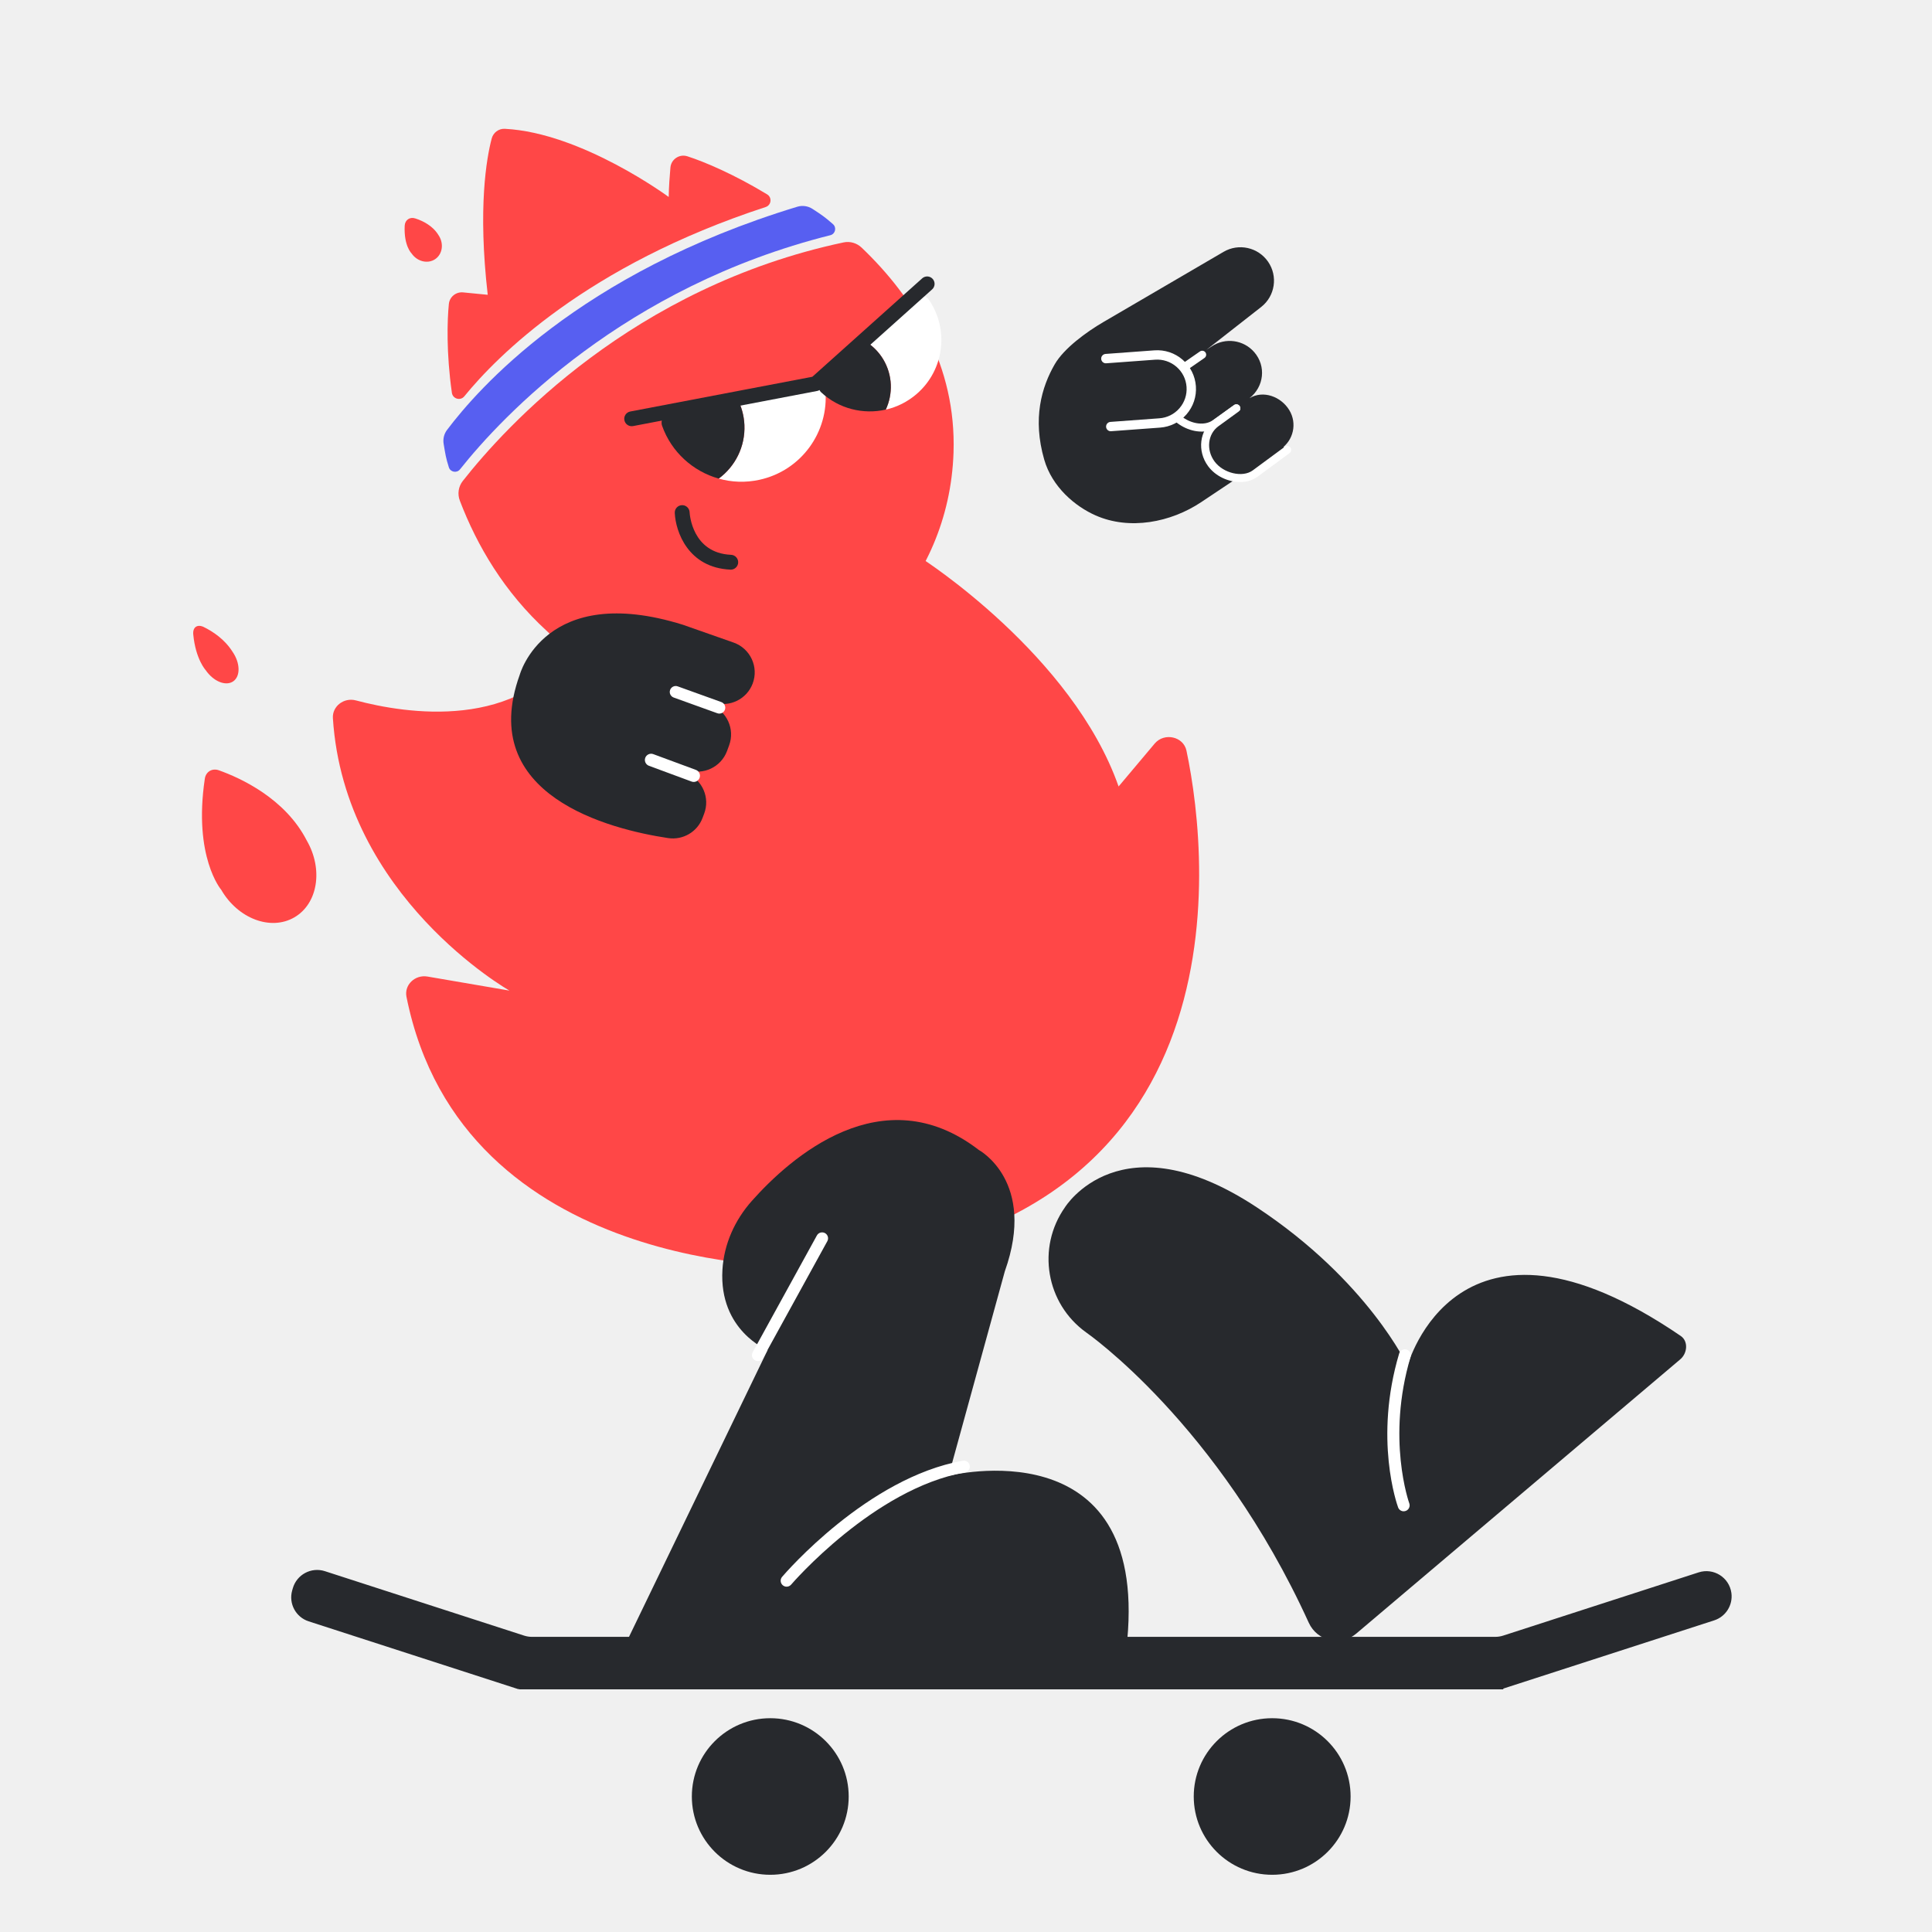
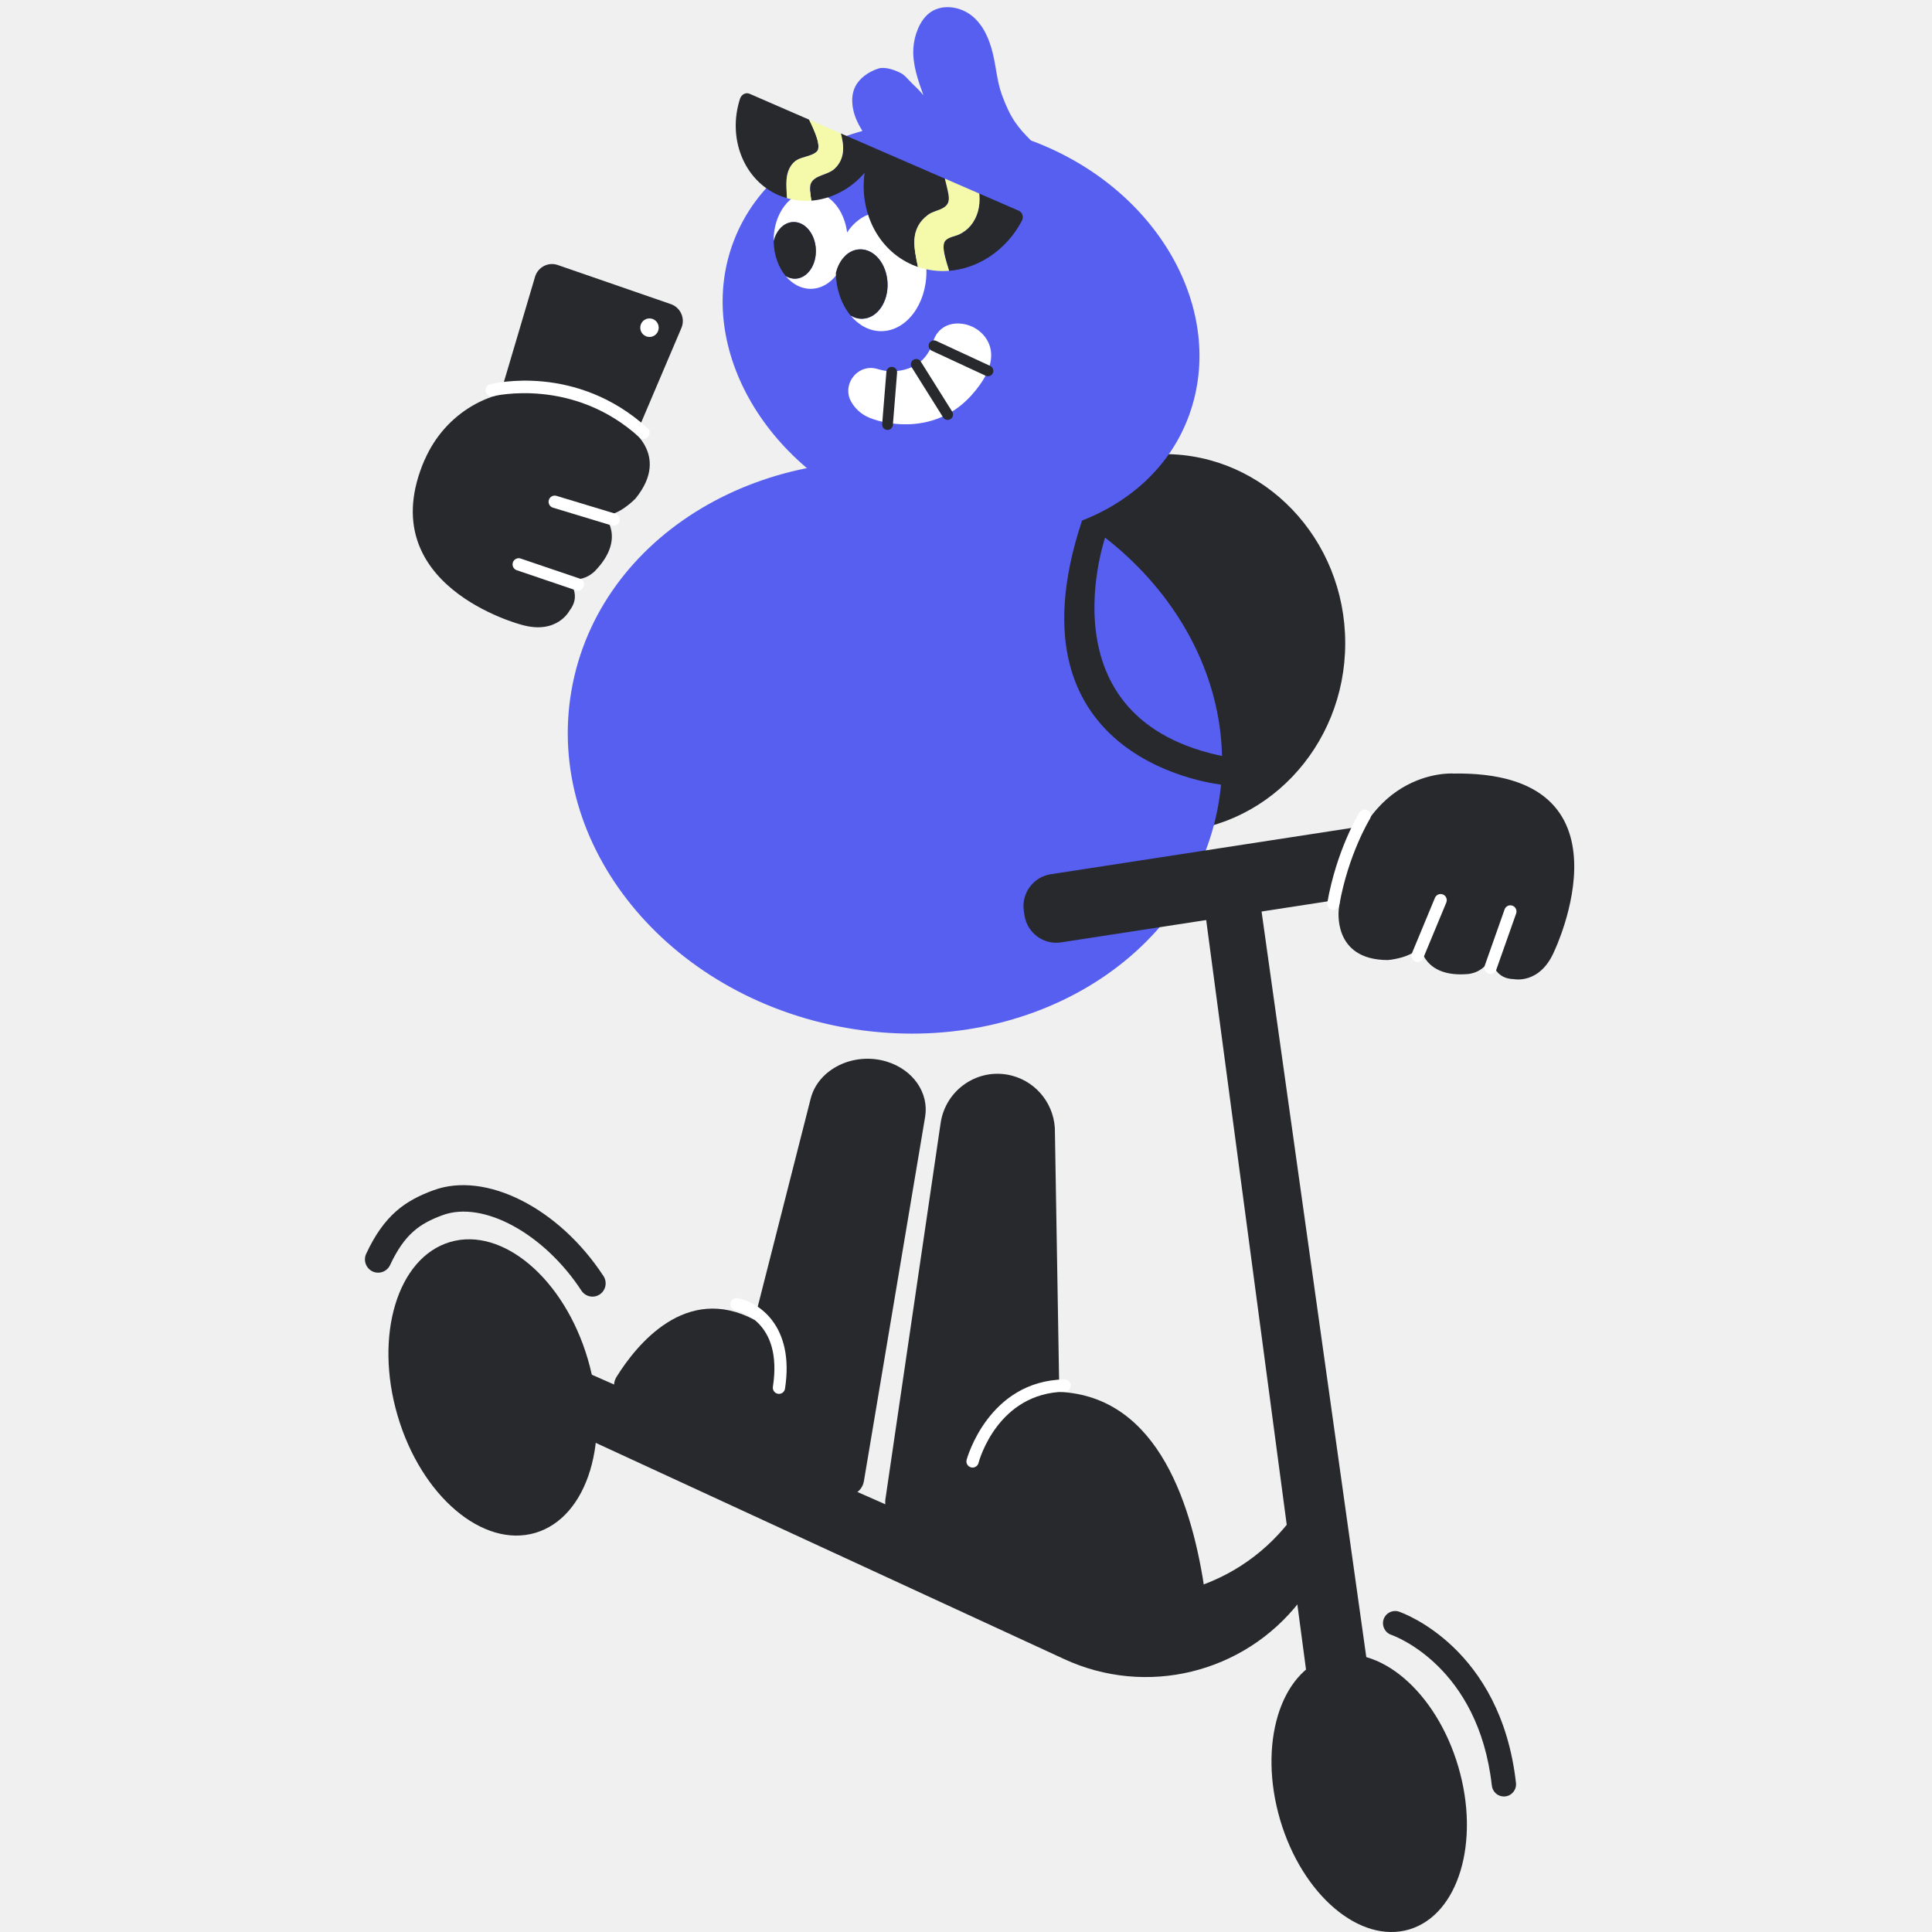
<svg xmlns="http://www.w3.org/2000/svg" width="270" height="270" viewBox="0 0 270 270" fill="none">
-   <g clip-path="url(#clip0_432_418)">
-     <path d="M128.885 78.093C128.885 78.093 149.878 91.54 156.325 109.912L161.367 103.917C162.705 102.328 165.39 102.921 165.81 104.904C169.189 120.879 174.251 173.478 111.956 176.996C111.956 176.996 64.59 178.233 56.805 139.301C56.473 137.646 57.99 136.177 59.744 136.475L71.199 138.438C71.199 138.438 48.118 125.376 46.522 100.361C46.418 98.71 48.056 97.436 49.739 97.884C56.643 99.722 72.628 102.328 80.476 89.972L128.889 78.088L128.885 78.093Z" fill="#FF4747" />
-     <path d="M210.096 235.98L239.556 226.45C241.177 225.927 242.191 224.317 241.967 222.633C241.676 220.45 239.477 219.064 237.378 219.745L210.058 228.583C209.705 228.695 209.339 228.753 208.97 228.753H74.345C73.975 228.753 73.609 228.695 73.256 228.583L45.409 219.575C43.497 218.956 41.456 220.052 40.916 221.981L40.828 222.288C40.321 224.11 41.34 226.006 43.143 226.587L72.529 236.093L72.575 235.951V236.088H209.743H209.755H210.088V235.98H210.096Z" fill="#27292D" />
-     <path d="M107.646 262.004C113.699 262.004 118.606 257.106 118.606 251.063C118.606 245.02 113.699 240.122 107.646 240.122C101.593 240.122 96.686 245.02 96.686 251.063C96.686 257.106 101.593 262.004 107.646 262.004Z" fill="#27292D" />
-     <path d="M177.788 262.004C183.842 262.004 188.749 257.106 188.749 251.063C188.749 245.02 183.842 240.122 177.788 240.122C171.735 240.122 166.828 245.02 166.828 251.063C166.828 257.106 171.735 262.004 177.788 262.004Z" fill="#27292D" />
-     <path d="M58.052 30.531C57.271 30.273 56.598 30.73 56.556 31.551C56.423 34.364 57.516 35.414 57.516 35.414C58.306 36.564 59.786 36.92 60.825 36.211C61.86 35.501 62.059 33.995 61.27 32.846C60.476 31.543 59.092 30.867 58.052 30.531Z" fill="#FF4747" />
-     <path d="M30.595 107.651C29.656 107.319 28.774 107.833 28.625 108.821C26.991 119.775 30.911 124.343 30.911 124.343C33.251 128.384 37.823 130.115 41.123 128.21C44.423 126.306 45.2 121.484 42.86 117.447C39.839 111.564 33.592 108.721 30.591 107.651H30.595Z" fill="#FF4747" />
-     <path d="M28.504 87.64C27.586 87.187 26.913 87.64 27.008 88.66C27.341 92.154 28.75 93.66 28.75 93.66C29.83 95.233 31.547 95.934 32.586 95.224C33.621 94.515 33.583 92.664 32.503 91.092C31.393 89.328 29.726 88.245 28.509 87.644L28.504 87.64Z" fill="#FF4747" />
-     <path d="M154.172 45.023L170.997 35.194C173.108 33.958 175.818 34.559 177.21 36.567C178.619 38.6 178.2 41.376 176.25 42.903L168.594 48.895L169.347 48.397C171.254 47.139 173.798 47.492 175.29 49.222C176.978 51.181 176.649 54.052 174.617 55.649C176.525 54.488 179.031 55.417 180.186 57.326C181.3 59.168 180.768 61.558 178.977 62.757L167.888 70.163C163.594 73.03 157.846 74.117 153.12 72.034C150.273 70.781 147.039 68.085 145.93 64.226C144.28 58.496 145.56 54.102 147.397 50.915C148.706 48.646 151.911 46.343 154.172 45.023Z" fill="#27292D" />
-     <path d="M172.78 57.06L169.85 59.156C168.117 60.425 165.228 59.541 163.856 57.674L164.226 58.077C162.855 56.21 162.776 53.264 164.509 51.994L168.009 49.567" fill="#27292D" />
-     <path d="M167.9 60.313C166.2 60.313 164.409 59.363 163.407 58.002C163.324 57.89 163.291 57.757 163.304 57.629C162.281 55.62 162.348 52.895 164.18 51.55L167.693 49.115C167.946 48.94 168.291 49.002 168.466 49.252C168.64 49.505 168.578 49.849 168.329 50.023L164.829 52.45C163.328 53.55 163.507 56.16 164.679 57.749C164.7 57.778 164.721 57.811 164.733 57.84C166.088 59.193 168.262 59.633 169.526 58.707L172.46 56.608C172.709 56.43 173.058 56.488 173.237 56.737C173.416 56.986 173.358 57.334 173.108 57.513L170.178 59.608C169.509 60.102 168.715 60.317 167.905 60.317L167.9 60.313Z" fill="white" />
-     <path d="M179.879 62.873L175.378 66.188C173.645 67.458 170.644 66.674 169.272 64.811C167.9 62.944 168.191 60.404 169.925 59.13L172.776 57.06" fill="#27292D" />
-     <path d="M173.299 67.362C171.649 67.362 169.87 66.558 168.827 65.138C167.277 63.031 167.622 60.135 169.6 58.682L172.456 56.612C172.705 56.429 173.05 56.487 173.233 56.732C173.412 56.981 173.358 57.326 173.112 57.508L170.261 59.579C168.782 60.666 168.54 62.865 169.729 64.483C170.951 66.147 173.644 66.781 175.062 65.744L179.559 62.429C179.804 62.246 180.153 62.3 180.336 62.545C180.519 62.79 180.465 63.139 180.22 63.321L175.718 66.636C175.041 67.13 174.193 67.367 173.308 67.367L173.299 67.362Z" fill="white" />
-     <path d="M154.55 50.119L161.379 49.617C164.006 49.43 166.287 51.401 166.474 54.023C166.661 56.645 164.687 58.923 162.06 59.11L155.231 59.612" fill="#27292D" />
-     <path d="M155.232 60.267C154.891 60.267 154.604 60.006 154.579 59.662C154.554 59.301 154.824 58.99 155.186 58.961L162.015 58.459C163.112 58.38 164.11 57.882 164.829 57.052C165.548 56.222 165.901 55.164 165.822 54.069C165.743 52.973 165.244 51.977 164.413 51.26C163.582 50.542 162.522 50.189 161.425 50.268L154.596 50.77C154.234 50.799 153.922 50.525 153.893 50.164C153.868 49.803 154.138 49.492 154.5 49.463L161.329 48.961C162.775 48.857 164.176 49.322 165.269 50.268C166.362 51.214 167.023 52.529 167.127 53.973C167.231 55.417 166.765 56.811 165.818 57.907C164.87 58.998 163.553 59.658 162.106 59.761L155.277 60.263C155.277 60.263 155.244 60.263 155.227 60.263L155.232 60.267Z" fill="white" />
-     <path d="M107.002 28.933C107.8 28.672 107.925 27.597 107.206 27.162C102.634 24.386 98.473 22.618 96.062 21.842C94.953 21.485 93.797 22.249 93.693 23.411C93.585 24.597 93.477 26.108 93.452 27.527C93.452 27.527 81.291 18.54 70.538 18C69.686 17.959 68.93 18.54 68.714 19.361C67.995 22.099 66.764 29.033 68.161 41.198L64.715 40.862C63.718 40.767 62.828 41.489 62.728 42.484C62.504 44.708 62.354 49.297 63.152 54.899C63.273 55.745 64.345 56.052 64.886 55.388C69.449 49.783 81.968 37.103 107.002 28.933Z" fill="#FF4747" />
-     <path d="M117.887 33.879C88.456 40.127 70.679 59.575 64.677 67.213C64.062 67.993 63.908 69.035 64.262 69.964C66.685 76.312 70.492 82.756 76.403 88.166C82.641 94.457 94.645 95.091 104.209 95.22C118.294 95.411 132.642 81.802 133.257 63.259C133.66 51.118 127.738 41.6 120.418 34.609C119.745 33.966 118.797 33.684 117.887 33.879Z" fill="#FF4747" />
-     <path d="M116.412 31.327C115.285 30.336 114.845 30.037 113.556 29.199C112.925 28.788 112.143 28.672 111.42 28.892C80.808 38.19 66.723 54.455 62.475 60.081C62.051 60.641 61.885 61.346 62.001 62.039C62.242 63.471 62.3 63.96 62.728 65.309C62.949 65.993 63.842 66.155 64.287 65.591C70.255 58.077 87.243 40.094 116.042 32.871C116.74 32.696 116.952 31.804 116.412 31.327Z" fill="#575FF1" />
-     <path d="M104.031 59.384C103.972 58.052 103.615 56.807 103.033 55.695L113.74 53.359C114.521 53.189 115.278 53.741 115.348 54.537C115.868 60.346 111.99 65.773 106.134 67.051C104.18 67.479 102.235 67.391 100.439 66.885C102.73 65.197 104.164 62.437 104.031 59.384Z" fill="white" />
-     <path d="M93.502 57.774L103.037 55.695C103.614 56.803 103.976 58.051 104.034 59.383C104.167 62.437 102.733 65.196 100.443 66.885C96.844 65.873 93.83 63.176 92.529 59.504C92.263 58.757 92.729 57.944 93.502 57.774Z" fill="#27292D" />
-     <path d="M123.419 50.197C122.833 49.227 122.06 48.447 121.175 47.853L128.349 41.65C128.785 41.273 129.446 41.36 129.774 41.833C132.655 45.969 132.002 51.691 128.103 55.06C126.819 56.168 125.335 56.894 123.789 57.247C124.812 55.06 124.758 52.421 123.419 50.197Z" fill="white" />
-     <path d="M114.774 53.384L121.175 47.849C122.056 48.443 122.833 49.227 123.419 50.193C124.762 52.417 124.812 55.056 123.789 57.243C120.634 57.961 117.226 57.127 114.753 54.824C114.333 54.43 114.338 53.762 114.774 53.384Z" fill="#27292D" />
-     <path d="M88.277 59.562C87.787 59.562 87.355 59.218 87.259 58.72C87.151 58.156 87.521 57.612 88.086 57.508L113.527 52.654L128.877 38.899C129.305 38.517 129.961 38.551 130.344 38.978C130.726 39.405 130.693 40.061 130.265 40.443L114.699 54.388C114.558 54.513 114.388 54.6 114.2 54.637L88.477 59.545C88.41 59.558 88.344 59.562 88.281 59.562H88.277Z" fill="#27292D" />
-     <path d="M102.122 79.607C102.122 79.607 102.089 79.607 102.076 79.607C96.178 79.345 94.412 74.308 94.3 71.678C94.275 71.105 94.72 70.62 95.293 70.599C95.859 70.566 96.349 71.018 96.374 71.591C96.386 71.835 96.723 77.296 102.168 77.536C102.741 77.561 103.186 78.047 103.161 78.619C103.136 79.175 102.675 79.611 102.122 79.611V79.607Z" fill="#27292D" />
-     <path d="M72.625 94.332C72.625 94.332 76.141 81.291 95.451 87.316L102.513 89.797C104.853 90.618 106.063 93.203 105.19 95.523C104.367 97.709 101.981 98.879 99.745 98.191L93.556 96.29L99.333 98.514C101.586 99.382 102.729 101.892 101.898 104.157L101.611 104.937C100.78 107.211 98.269 108.389 95.983 107.589L90.385 105.618L96.05 108.111C98.195 109.057 99.234 111.505 98.411 113.7L98.186 114.298C97.455 116.26 95.443 117.435 93.369 117.123C85.218 115.895 66.556 111.202 72.621 94.34L72.625 94.332Z" fill="#27292D" />
-     <path d="M100.526 99.726C100.43 99.726 100.335 99.709 100.243 99.676L94.15 97.481C93.718 97.323 93.493 96.85 93.651 96.419C93.809 95.987 94.283 95.763 94.715 95.921L100.808 98.116C101.241 98.274 101.465 98.747 101.307 99.178C101.187 99.514 100.867 99.726 100.526 99.726Z" fill="white" />
-     <path d="M96.952 109.277C96.852 109.277 96.748 109.261 96.648 109.223L90.692 107.02C90.243 106.854 90.01 106.352 90.177 105.904C90.343 105.456 90.846 105.224 91.295 105.39L97.251 107.593C97.7 107.759 97.933 108.261 97.766 108.709C97.637 109.057 97.305 109.277 96.952 109.277Z" fill="white" />
-     <path d="M107.267 188.676C107.267 188.676 100.455 185.958 100.962 177.444C101.174 173.872 102.687 170.507 105.069 167.831C110.418 161.81 123.311 150.329 136.794 160.711C136.794 160.711 144.911 165.075 140.423 177.677L132.567 206.244C132.567 206.244 160.34 199.244 157.534 229.209H87.683L107.272 188.676H107.267Z" fill="#27292D" />
-     <path d="M109.932 221.741C109.741 221.741 109.55 221.674 109.392 221.542C109.043 221.243 109.001 220.72 109.296 220.372C109.778 219.807 121.262 206.501 134.554 204.14C135.007 204.061 135.44 204.36 135.519 204.812C135.598 205.264 135.298 205.696 134.845 205.775C122.135 208.036 110.676 221.313 110.564 221.45C110.398 221.641 110.165 221.741 109.932 221.741Z" fill="white" />
-     <path d="M105.912 190.215C105.775 190.215 105.638 190.182 105.513 190.111C105.11 189.891 104.964 189.385 105.185 188.983L114.162 172.656C114.383 172.253 114.89 172.108 115.293 172.328C115.696 172.548 115.842 173.054 115.621 173.457L106.644 189.784C106.494 190.057 106.207 190.215 105.912 190.215Z" fill="white" />
-     <path d="M182.905 226.782C184.077 229.358 187.373 230.13 189.535 228.3L234.789 189.995C235.816 189.153 235.982 187.452 234.885 186.701C203.567 165.304 196.7 190.892 196.7 190.892C196.7 190.892 191.206 179.012 175.644 168.731C156.583 156.138 148.832 168.718 148.832 168.718C144.85 174.374 146.172 182.174 151.791 186.207C151.791 186.207 170.241 198.958 182.905 226.786V226.782Z" fill="#27292D" />
-     <path d="M196.168 211.206C195.827 211.206 195.511 210.998 195.387 210.658C195.245 210.272 191.978 201.082 195.532 189.161C195.661 188.722 196.126 188.473 196.567 188.601C197.008 188.73 197.257 189.195 197.128 189.634C193.728 201.036 196.916 210.003 196.949 210.09C197.107 210.521 196.883 210.998 196.455 211.152C196.359 211.185 196.264 211.202 196.168 211.202V211.206Z" fill="white" />
+   <g clip-path="url(#clip0_520_1782)">
+     <path d="M162.711 116.303C176.676 116.303 187.997 104.474 187.997 89.882C187.997 75.29 176.676 63.461 162.711 63.461C148.747 63.461 137.426 75.29 137.426 89.882C137.426 104.474 148.747 116.303 162.711 116.303Z" fill="#27292D" />
+     <path d="M144.91 19.947C144.636 19.84 144.366 19.745 144.092 19.646C142.314 17.857 141.238 16.624 140.009 13.228C139.332 11.357 139.208 9.336 138.732 7.405C138.256 5.474 137.442 3.535 135.874 2.246C134.306 0.957 131.843 0.517 130.121 1.651C129.272 2.211 128.69 3.078 128.3 3.991C127.919 4.875 127.7 5.823 127.644 6.771C127.516 9.017 128.287 11.198 129.05 13.314C128.3 12.383 127.811 12.056 126.997 11.172C126.638 10.78 126.256 10.383 125.772 10.15C124.941 9.745 123.63 9.293 122.739 9.586C121.329 10.047 120.01 10.974 119.436 12.293C119.132 12.991 119.054 13.762 119.119 14.512C119.23 15.879 119.783 17.128 120.528 18.301C112.281 20.559 105.585 25.874 102.594 33.545C96.969 47.971 106.6 65.268 124.106 72.172C141.611 79.077 160.359 72.983 165.98 58.557C171.605 44.131 162.411 26.856 144.91 19.952V19.947Z" fill="#575FF1" />
+     <path d="M170.268 112.441C174.05 90.797 156.88 69.673 131.917 65.258C106.954 60.843 83.651 74.811 79.869 96.454C76.087 118.098 93.258 139.223 118.221 143.637C143.184 148.052 166.487 134.085 170.268 112.441Z" fill="#575FF1" />
+     <path d="M113.284 26.787C110.431 26.787 108.117 29.826 108.117 33.575C108.117 33.623 108.121 33.67 108.121 33.718C108.486 32.205 109.531 31.093 110.821 31.032C112.483 30.955 113.914 32.666 114.017 34.851C114.115 37.036 112.851 38.873 111.185 38.95C110.692 38.972 110.225 38.838 109.801 38.58C110.722 39.683 111.939 40.364 113.284 40.364C116.137 40.364 118.451 37.325 118.451 33.58C118.451 29.834 116.137 26.791 113.284 26.791V26.787Z" fill="white" />
+     <path d="M114.016 34.847C113.918 32.662 112.487 30.951 110.82 31.028C109.531 31.089 108.485 32.201 108.121 33.714C108.151 35.64 108.789 37.364 109.801 38.575C110.225 38.83 110.692 38.968 111.184 38.946C112.847 38.868 114.115 37.032 114.016 34.847Z" fill="#27292D" />
+     <path d="M202.214 113.652L146.843 122.176C144.391 122.553 142.708 124.858 143.083 127.324L143.174 127.917C143.549 130.382 145.84 132.076 148.291 131.698L203.663 123.174C206.114 122.797 207.797 120.492 207.422 118.026L207.332 117.434C206.957 114.968 204.665 113.275 202.214 113.652Z" fill="#27292D" />
+     <path d="M167.475 120.38L175.169 119.286L193.818 252.066L184.907 251.256L167.475 120.38Z" fill="#27292D" />
+     <path d="M74.829 214.215C82.169 212.031 85.446 201.164 82.148 189.943C78.851 178.721 70.227 171.394 62.886 173.577C55.546 175.76 52.269 186.627 55.567 197.849C58.865 209.071 67.489 216.398 74.829 214.215Z" fill="#27292D" />
+     <path d="M82.798 181.204C82.198 181.204 81.611 180.911 81.255 180.368C76.024 172.373 67.499 167.739 61.852 169.821C58.656 170.998 56.54 172.459 54.517 176.79C54.085 177.717 52.984 178.118 52.063 177.683C51.142 177.247 50.743 176.14 51.176 175.213C53.712 169.774 56.655 167.782 60.58 166.339C67.884 163.645 78.098 168.8 84.336 178.329C84.897 179.187 84.661 180.338 83.809 180.902C83.496 181.109 83.145 181.208 82.793 181.208L82.798 181.204Z" fill="#27292D" />
+     <path d="M196.943 269.642C203.821 267.596 206.891 257.413 203.8 246.896C200.71 236.38 192.629 229.513 185.752 231.558C178.874 233.604 175.804 243.787 178.895 254.304C181.985 264.82 190.066 271.687 196.943 269.642Z" fill="#27292D" />
+     <path d="M72.146 187.454L147.72 220.822C159.116 225.865 172.457 222.512 180.16 212.672L182.281 222.986L181.626 223.826C173.824 233.86 160.192 237.179 148.693 231.847L68.783 194.962C66.911 194.091 65.973 191.953 66.598 189.979C67.335 187.648 69.919 186.475 72.142 187.462L72.146 187.454Z" fill="#27292D" />
+     <path d="M210.171 251.062C209.319 251.062 208.586 250.419 208.488 249.545C206.62 232.903 194.915 228.636 194.418 228.464C193.536 228.154 193.06 227.184 193.364 226.296C193.669 225.404 194.624 224.93 195.511 225.231C196.089 225.43 209.739 230.287 211.859 249.161C211.967 250.096 211.294 250.945 210.364 251.049C210.3 251.057 210.236 251.062 210.171 251.062Z" fill="#27292D" />
+     <path d="M203.068 108.101C203.068 108.101 189.307 107.2 187.105 127.001C187.105 127.001 186.069 134.168 193.969 134.168C193.969 134.168 197.336 133.91 198.501 132.216C198.501 132.216 198.891 136.647 205.108 136.125C205.108 136.125 207.588 136.022 208.394 133.505C208.394 133.505 208.394 136.75 211.543 136.832C211.543 136.832 215.197 137.629 217.206 132.944C217.206 132.944 229.335 107.666 203.073 108.105L203.068 108.101Z" fill="#27292D" />
+     <path d="M198.108 134.427C197.996 134.427 197.885 134.405 197.778 134.362C197.341 134.177 197.135 133.672 197.315 133.233L200.537 125.47C200.721 125.031 201.222 124.824 201.659 125.005C202.096 125.19 202.302 125.695 202.122 126.134L198.9 133.897C198.763 134.228 198.446 134.427 198.108 134.427Z" fill="white" />
+     <path d="M208.3 136.103C208.205 136.103 208.107 136.086 208.013 136.052C207.567 135.892 207.336 135.401 207.494 134.953L210.27 127.091C210.429 126.643 210.917 126.406 211.363 126.57C211.808 126.729 212.04 127.22 211.881 127.669L209.105 135.53C208.981 135.884 208.651 136.103 208.3 136.103Z" fill="white" />
+     <path d="M186.338 127.156C186.287 127.156 186.236 127.151 186.189 127.143C185.722 127.061 185.413 126.613 185.494 126.143C186.814 118.73 189.856 113.756 189.984 113.549C190.233 113.144 190.764 113.023 191.163 113.273C191.565 113.523 191.685 114.057 191.437 114.458C191.407 114.506 188.433 119.376 187.178 126.445C187.105 126.863 186.741 127.156 186.334 127.156H186.338Z" fill="white" />
+     <path d="M68.904 58.501L74.773 38.683C75.176 37.325 76.62 36.575 77.952 37.037L93.752 42.502C95.115 42.972 95.792 44.506 95.226 45.838L87.061 65.031C86.546 66.242 85.184 66.841 83.95 66.397L70.446 61.557C69.204 61.113 68.527 59.768 68.904 58.496V58.501Z" fill="#27292D" />
+     <path d="M90.766 47.092C91.478 47.092 92.056 46.511 92.056 45.795C92.056 45.078 91.478 44.498 90.766 44.498C90.054 44.498 89.477 45.078 89.477 45.795C89.477 46.511 90.054 47.092 90.766 47.092Z" fill="white" />
+     <path d="M59.359 64.246C62.152 57.803 68.737 53.833 75.66 54.76C79.019 55.212 83.004 56.609 87.618 59.6C87.618 59.6 93.907 63.388 88.822 69.659C88.822 69.659 86.453 72.164 84.37 72C84.37 72 87.596 75.159 83.188 79.758C83.188 79.758 81.513 81.659 79.015 80.68C79.015 80.68 81.564 82.771 79.602 85.322C79.602 85.322 77.88 88.736 72.906 87.318C72.906 87.318 51.707 81.874 59.35 64.237L59.359 64.246Z" fill="#27292D" />
+     <path d="M85.754 73.478C85.673 73.478 85.587 73.465 85.506 73.439L77.276 70.948C76.822 70.81 76.565 70.332 76.702 69.875C76.839 69.418 77.315 69.159 77.769 69.297L85.999 71.789C86.453 71.927 86.71 72.405 86.573 72.862C86.461 73.237 86.123 73.474 85.754 73.474V73.478Z" fill="white" />
+     <path d="M80.759 82.542C80.669 82.542 80.575 82.529 80.485 82.495L72.216 79.689C71.766 79.538 71.526 79.047 71.677 78.599C71.826 78.146 72.311 77.905 72.76 78.056L81.029 80.862C81.479 81.012 81.719 81.504 81.569 81.952C81.449 82.31 81.115 82.538 80.755 82.538L80.759 82.542Z" fill="white" />
+     <path d="M89.922 61.337C89.717 61.337 89.511 61.264 89.348 61.113C80.073 52.669 69.041 55.341 68.93 55.372C68.471 55.488 68.004 55.208 67.888 54.747C67.773 54.285 68.051 53.816 68.51 53.699C68.998 53.574 80.553 50.777 90.496 59.833C90.848 60.151 90.873 60.699 90.556 61.052C90.385 61.242 90.154 61.337 89.922 61.337Z" fill="white" />
+     <path d="M121.548 58.401C124.119 59.44 130.841 60.647 135.703 55.302C139.379 51.26 138.779 48.609 137.683 47.122C136.744 45.855 135.211 45.148 133.638 45.213C132.374 45.269 131.573 45.863 131.098 46.424C130.759 46.82 130.541 47.299 130.387 47.799C129.303 51.285 126.368 51.872 124.599 51.889C123.922 51.893 123.258 51.755 122.615 51.561C122.593 51.557 122.576 51.548 122.555 51.544C120.246 50.88 118.104 53.031 118.626 55.315C118.708 55.669 118.862 55.996 119.05 56.302C119.436 56.936 120.194 57.854 121.548 58.401Z" fill="white" />
+     <path d="M123.137 29.653C119.641 29.653 116.81 33.373 116.81 37.967C116.81 38.023 116.814 38.08 116.818 38.14C117.264 36.286 118.545 34.925 120.121 34.851C122.161 34.756 123.913 36.851 124.037 39.528C124.161 42.204 122.606 44.454 120.571 44.549C119.967 44.579 119.393 44.411 118.875 44.096C120.001 45.45 121.497 46.282 123.142 46.282C126.638 46.282 129.469 42.562 129.469 37.967C129.469 33.373 126.638 29.653 123.142 29.653H123.137Z" fill="white" />
+     <path d="M124.032 39.523C123.908 36.847 122.156 34.752 120.117 34.847C118.54 34.92 117.255 36.286 116.813 38.135C116.852 40.493 117.636 42.605 118.87 44.088C119.388 44.402 119.962 44.566 120.566 44.54C122.606 44.445 124.157 42.196 124.032 39.519V39.523Z" fill="#27292D" />
+     <path d="M129.702 30.02C130.387 29.511 131.257 29.438 131.934 28.985C132.812 28.395 132.654 27.576 132.439 26.58C132.32 26.02 132.178 25.49 132.05 24.964L122.83 20.96L121.836 20.529L117.5 18.645C118.019 20.426 118.066 22.219 116.661 23.563C115.667 24.512 113.773 24.438 113.302 25.701C113.105 26.235 113.268 27.235 113.392 28.041C116.168 27.826 118.863 26.438 120.829 24.158C120.079 29.589 122.654 34.899 127.495 37.002C127.761 37.118 128.027 37.218 128.292 37.308C127.744 34.657 127.088 31.959 129.71 30.024L129.702 30.02Z" fill="#27292D" />
+     <path d="M110.911 22.727C111.798 21.831 113.357 21.956 114.15 21.167C114.852 20.469 113.799 18.202 113.079 16.723L104.746 13.103C104.232 12.879 103.619 13.193 103.426 13.78C101.636 19.27 103.915 25.154 108.837 27.292C109.21 27.455 109.591 27.58 109.973 27.692C109.943 27.192 109.917 26.692 109.904 26.192C109.861 24.908 109.96 23.688 110.911 22.727Z" fill="#27292D" />
+     <path d="M142.378 29.451L136.848 27.046C136.856 27.119 136.869 27.188 136.873 27.261C136.989 28.817 136.638 30.33 135.639 31.537C135.215 32.05 134.693 32.434 134.101 32.731C133.523 33.024 132.43 33.136 132.058 33.718C131.535 34.528 132.233 36.433 132.645 37.847C136.728 37.524 140.643 34.959 142.803 30.865C143.085 30.326 142.888 29.671 142.383 29.451H142.378Z" fill="#27292D" />
+     <path d="M132.058 33.718C132.435 33.136 133.524 33.02 134.102 32.731C134.693 32.434 135.216 32.05 135.64 31.537C136.642 30.335 136.99 28.817 136.874 27.262C136.87 27.188 136.852 27.119 136.848 27.046L132.046 24.96C132.174 25.486 132.315 26.016 132.435 26.576C132.654 27.572 132.808 28.395 131.93 28.981C131.257 29.434 130.388 29.511 129.698 30.016C127.08 31.951 127.731 34.649 128.28 37.3C129.706 37.791 131.18 37.959 132.637 37.847C132.225 36.433 131.531 34.524 132.05 33.718H132.058Z" fill="#F5F9AA" />
+     <path d="M116.657 23.559C118.066 22.218 118.015 20.425 117.496 18.641L113.079 16.723C113.795 18.201 114.853 20.469 114.15 21.167C113.358 21.951 111.798 21.831 110.911 22.727C109.96 23.688 109.862 24.908 109.905 26.192C109.922 26.692 109.947 27.192 109.973 27.692C111.096 28.02 112.248 28.128 113.383 28.041C113.259 27.235 113.096 26.235 113.293 25.701C113.765 24.438 115.658 24.507 116.652 23.563L116.657 23.559Z" fill="#F5F9AA" />
+     <path d="M124.029 60.083C124.029 60.083 123.986 60.083 123.969 60.083C123.558 60.048 123.25 59.686 123.284 59.268L123.875 51.962C123.909 51.549 124.265 51.234 124.685 51.273C125.096 51.307 125.405 51.669 125.37 52.087L124.779 59.393C124.749 59.785 124.419 60.087 124.034 60.087L124.029 60.083Z" fill="#27292D" />
+     <path d="M132.439 58.686C132.191 58.686 131.946 58.561 131.805 58.332L127.409 51.324C127.187 50.971 127.294 50.505 127.645 50.285C127.996 50.061 128.459 50.169 128.677 50.523L133.073 57.531C133.296 57.884 133.189 58.35 132.837 58.569C132.713 58.647 132.576 58.686 132.439 58.686Z" fill="#27292D" />
+     <path d="M138.073 52.583C137.965 52.583 137.863 52.561 137.76 52.514L130.211 49.01C129.834 48.837 129.671 48.389 129.843 48.01C130.014 47.631 130.459 47.467 130.836 47.639L138.385 51.143C138.762 51.316 138.925 51.764 138.754 52.143C138.629 52.419 138.355 52.583 138.073 52.583Z" fill="#27292D" />
+     <path d="M151.199 72.797L154.623 74.552C154.623 74.552 145.124 100.709 171.361 105.769L171.023 109.7C171.023 109.7 139.893 106.924 151.199 72.802V72.797Z" fill="#27292D" />
+     <path d="M168.417 222.658C166.721 210.827 162.081 195.156 148.037 194.518L147.429 158.322C147.51 154.585 145.03 151.275 141.435 150.327C136.808 149.107 132.151 152.202 131.453 156.964L123.746 209.457C123.536 210.887 124.29 212.284 125.597 212.887L160.162 228.869C164.39 230.822 169.081 227.292 168.417 222.658Z" fill="#27292D" />
+     <path d="M135.913 205.095C135.84 205.095 135.767 205.086 135.694 205.065C135.236 204.944 134.966 204.474 135.086 204.013C135.116 203.901 138.098 192.962 148.77 192.772C149.237 192.768 149.635 193.143 149.644 193.617C149.652 194.091 149.275 194.488 148.804 194.497C139.443 194.665 136.851 204.056 136.748 204.453C136.646 204.841 136.299 205.095 135.922 205.095H135.913Z" fill="white" />
+     <path d="M86.173 192.401C88.95 187.949 95.847 179.346 105.427 184.445L113.297 153.525C114.355 149.374 119.325 146.96 123.922 148.361C127.602 149.486 129.851 152.727 129.286 156.093L120.73 207.004C120.473 208.525 118.875 209.405 117.465 208.801L87.253 195.862C85.912 195.289 85.398 193.647 86.169 192.406L86.173 192.401Z" fill="#27292D" />
+     <path d="M108.862 194.794C108.82 194.794 108.772 194.794 108.73 194.785C108.263 194.712 107.941 194.272 108.014 193.802C109.454 184.48 103.044 183.178 102.77 183.126C102.307 183.04 101.999 182.592 102.08 182.126C102.162 181.661 102.607 181.346 103.07 181.428C105.962 181.937 111.073 185.238 109.706 194.065C109.642 194.492 109.278 194.794 108.862 194.794Z" fill="white" />
  </g>
  <defs>
-     <clipPath id="clip0_432_418">
-       <rect width="215" height="244" fill="white" transform="translate(27 18)" />
+     <clipPath id="clip0_520_1782">
+       <rect width="169" height="269" fill="white" transform="translate(51 1)" />
    </clipPath>
  </defs>
</svg>
